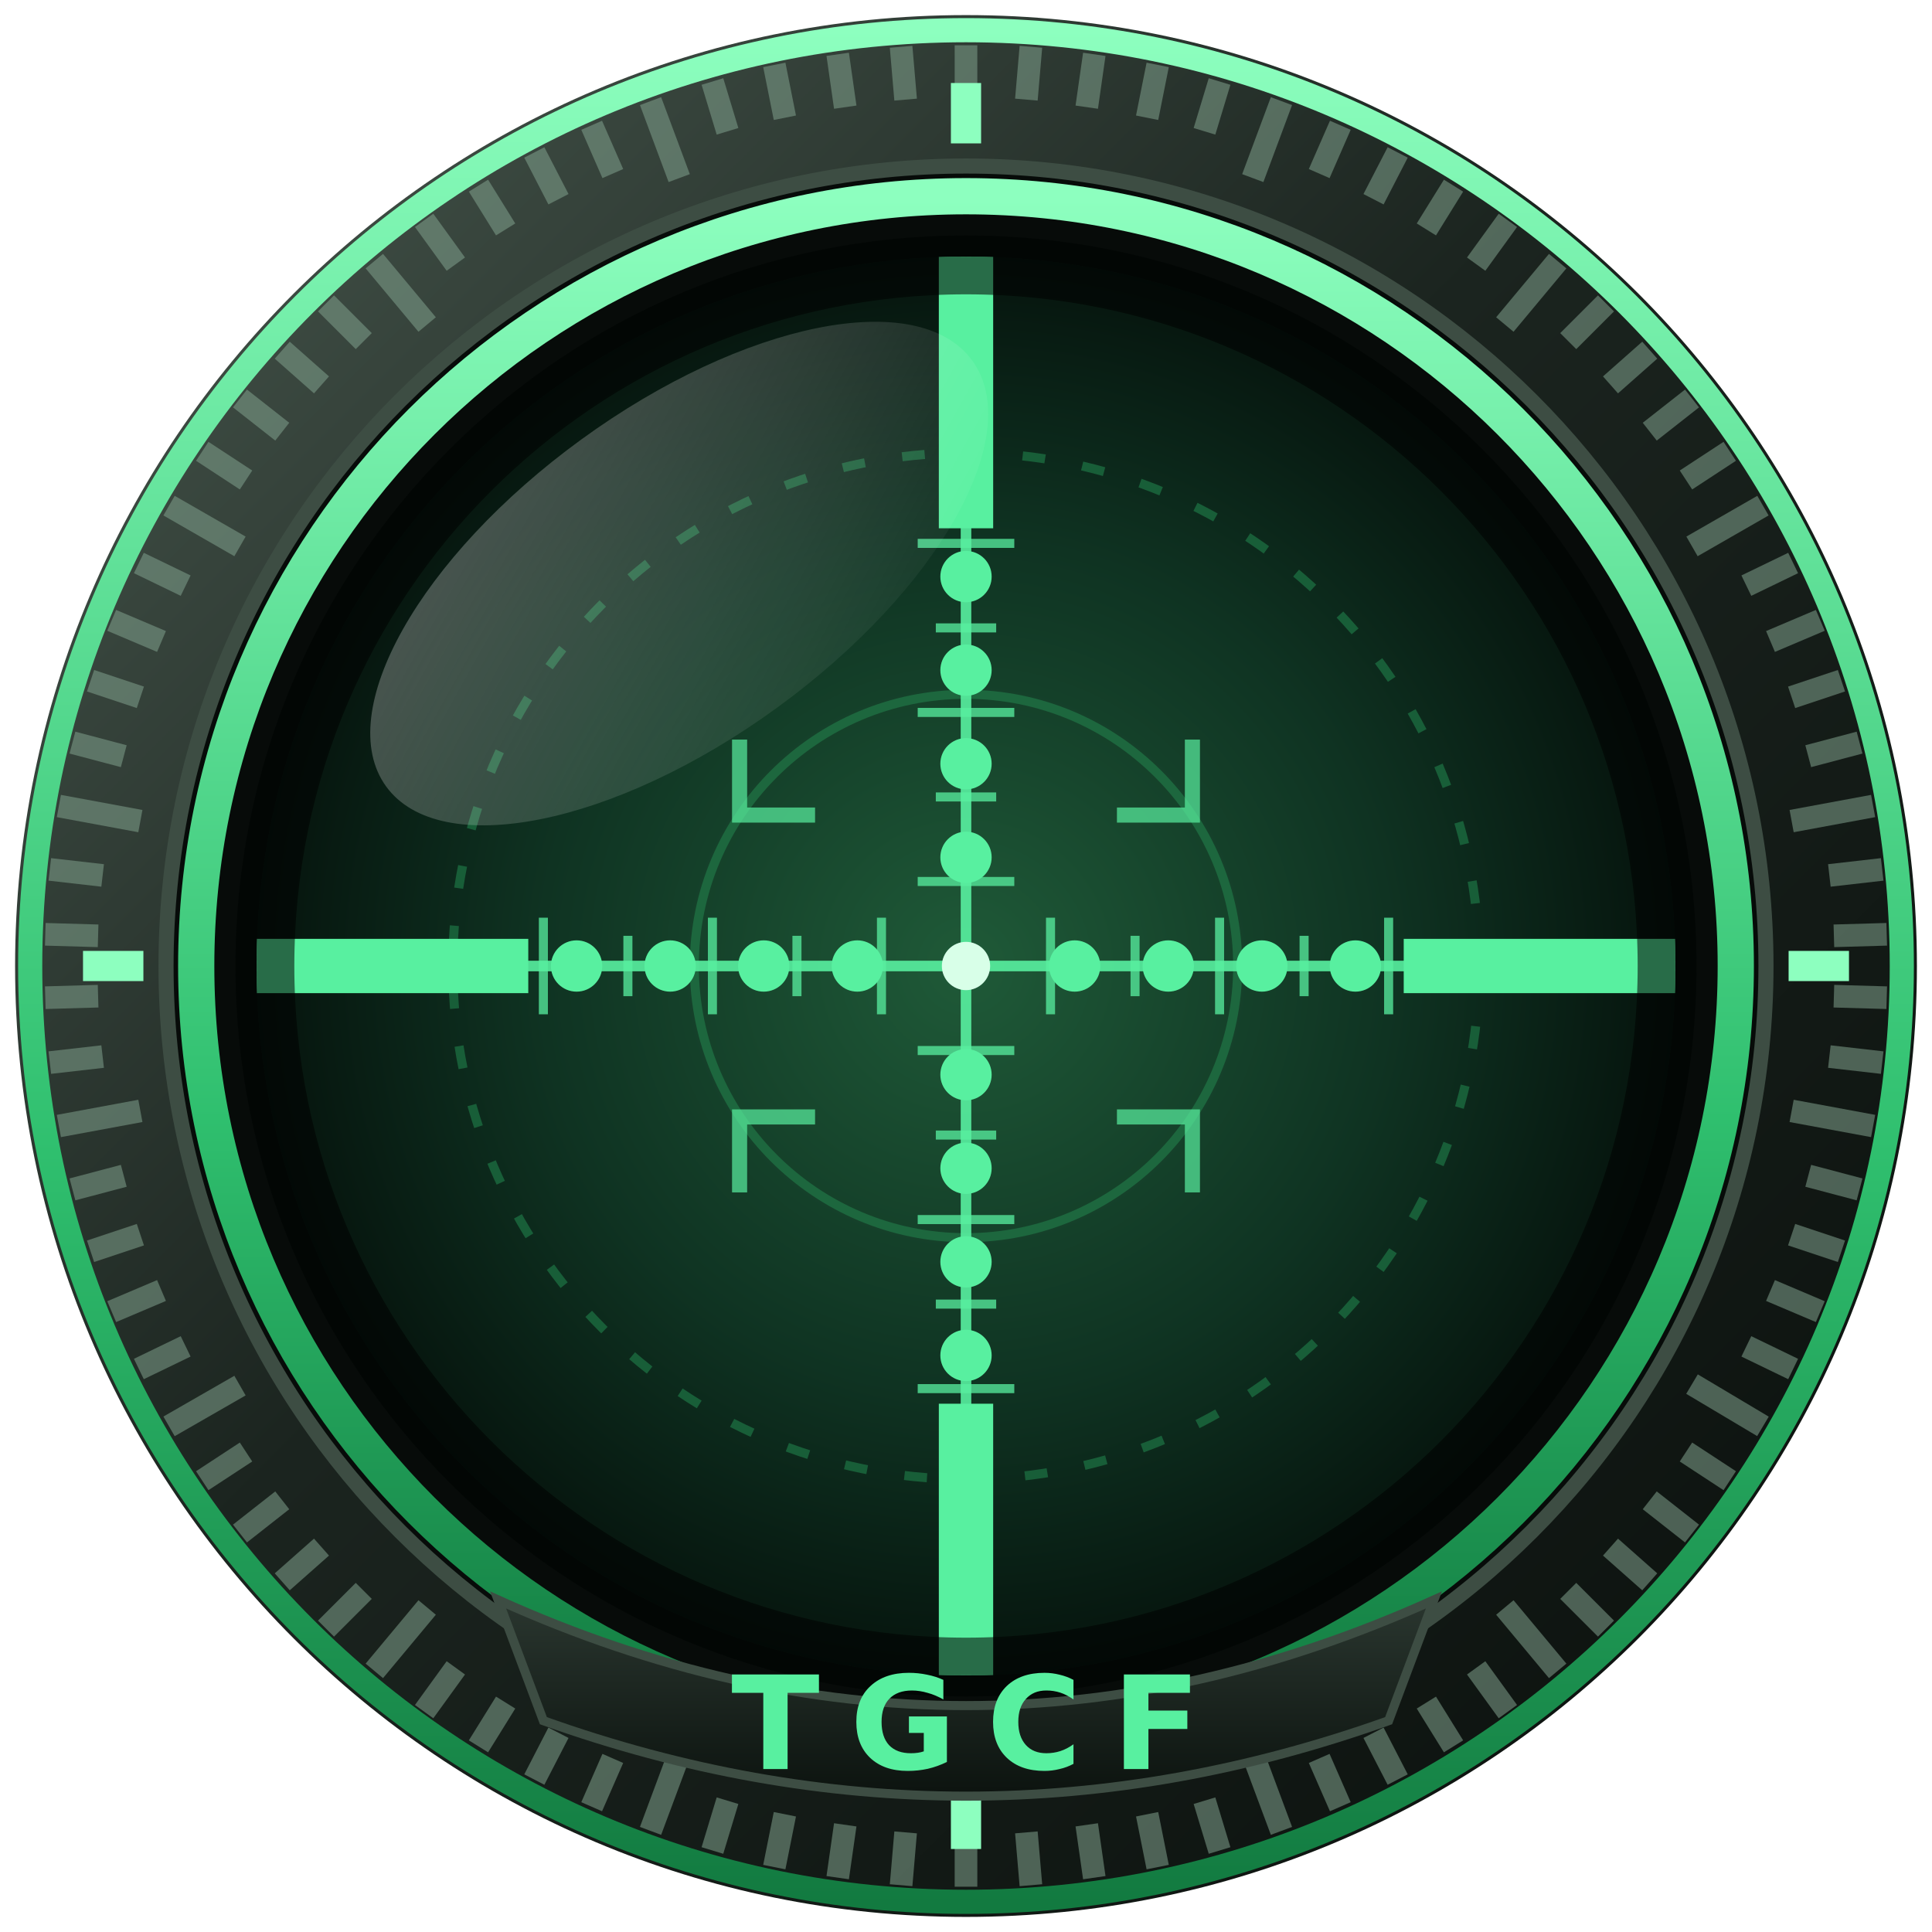
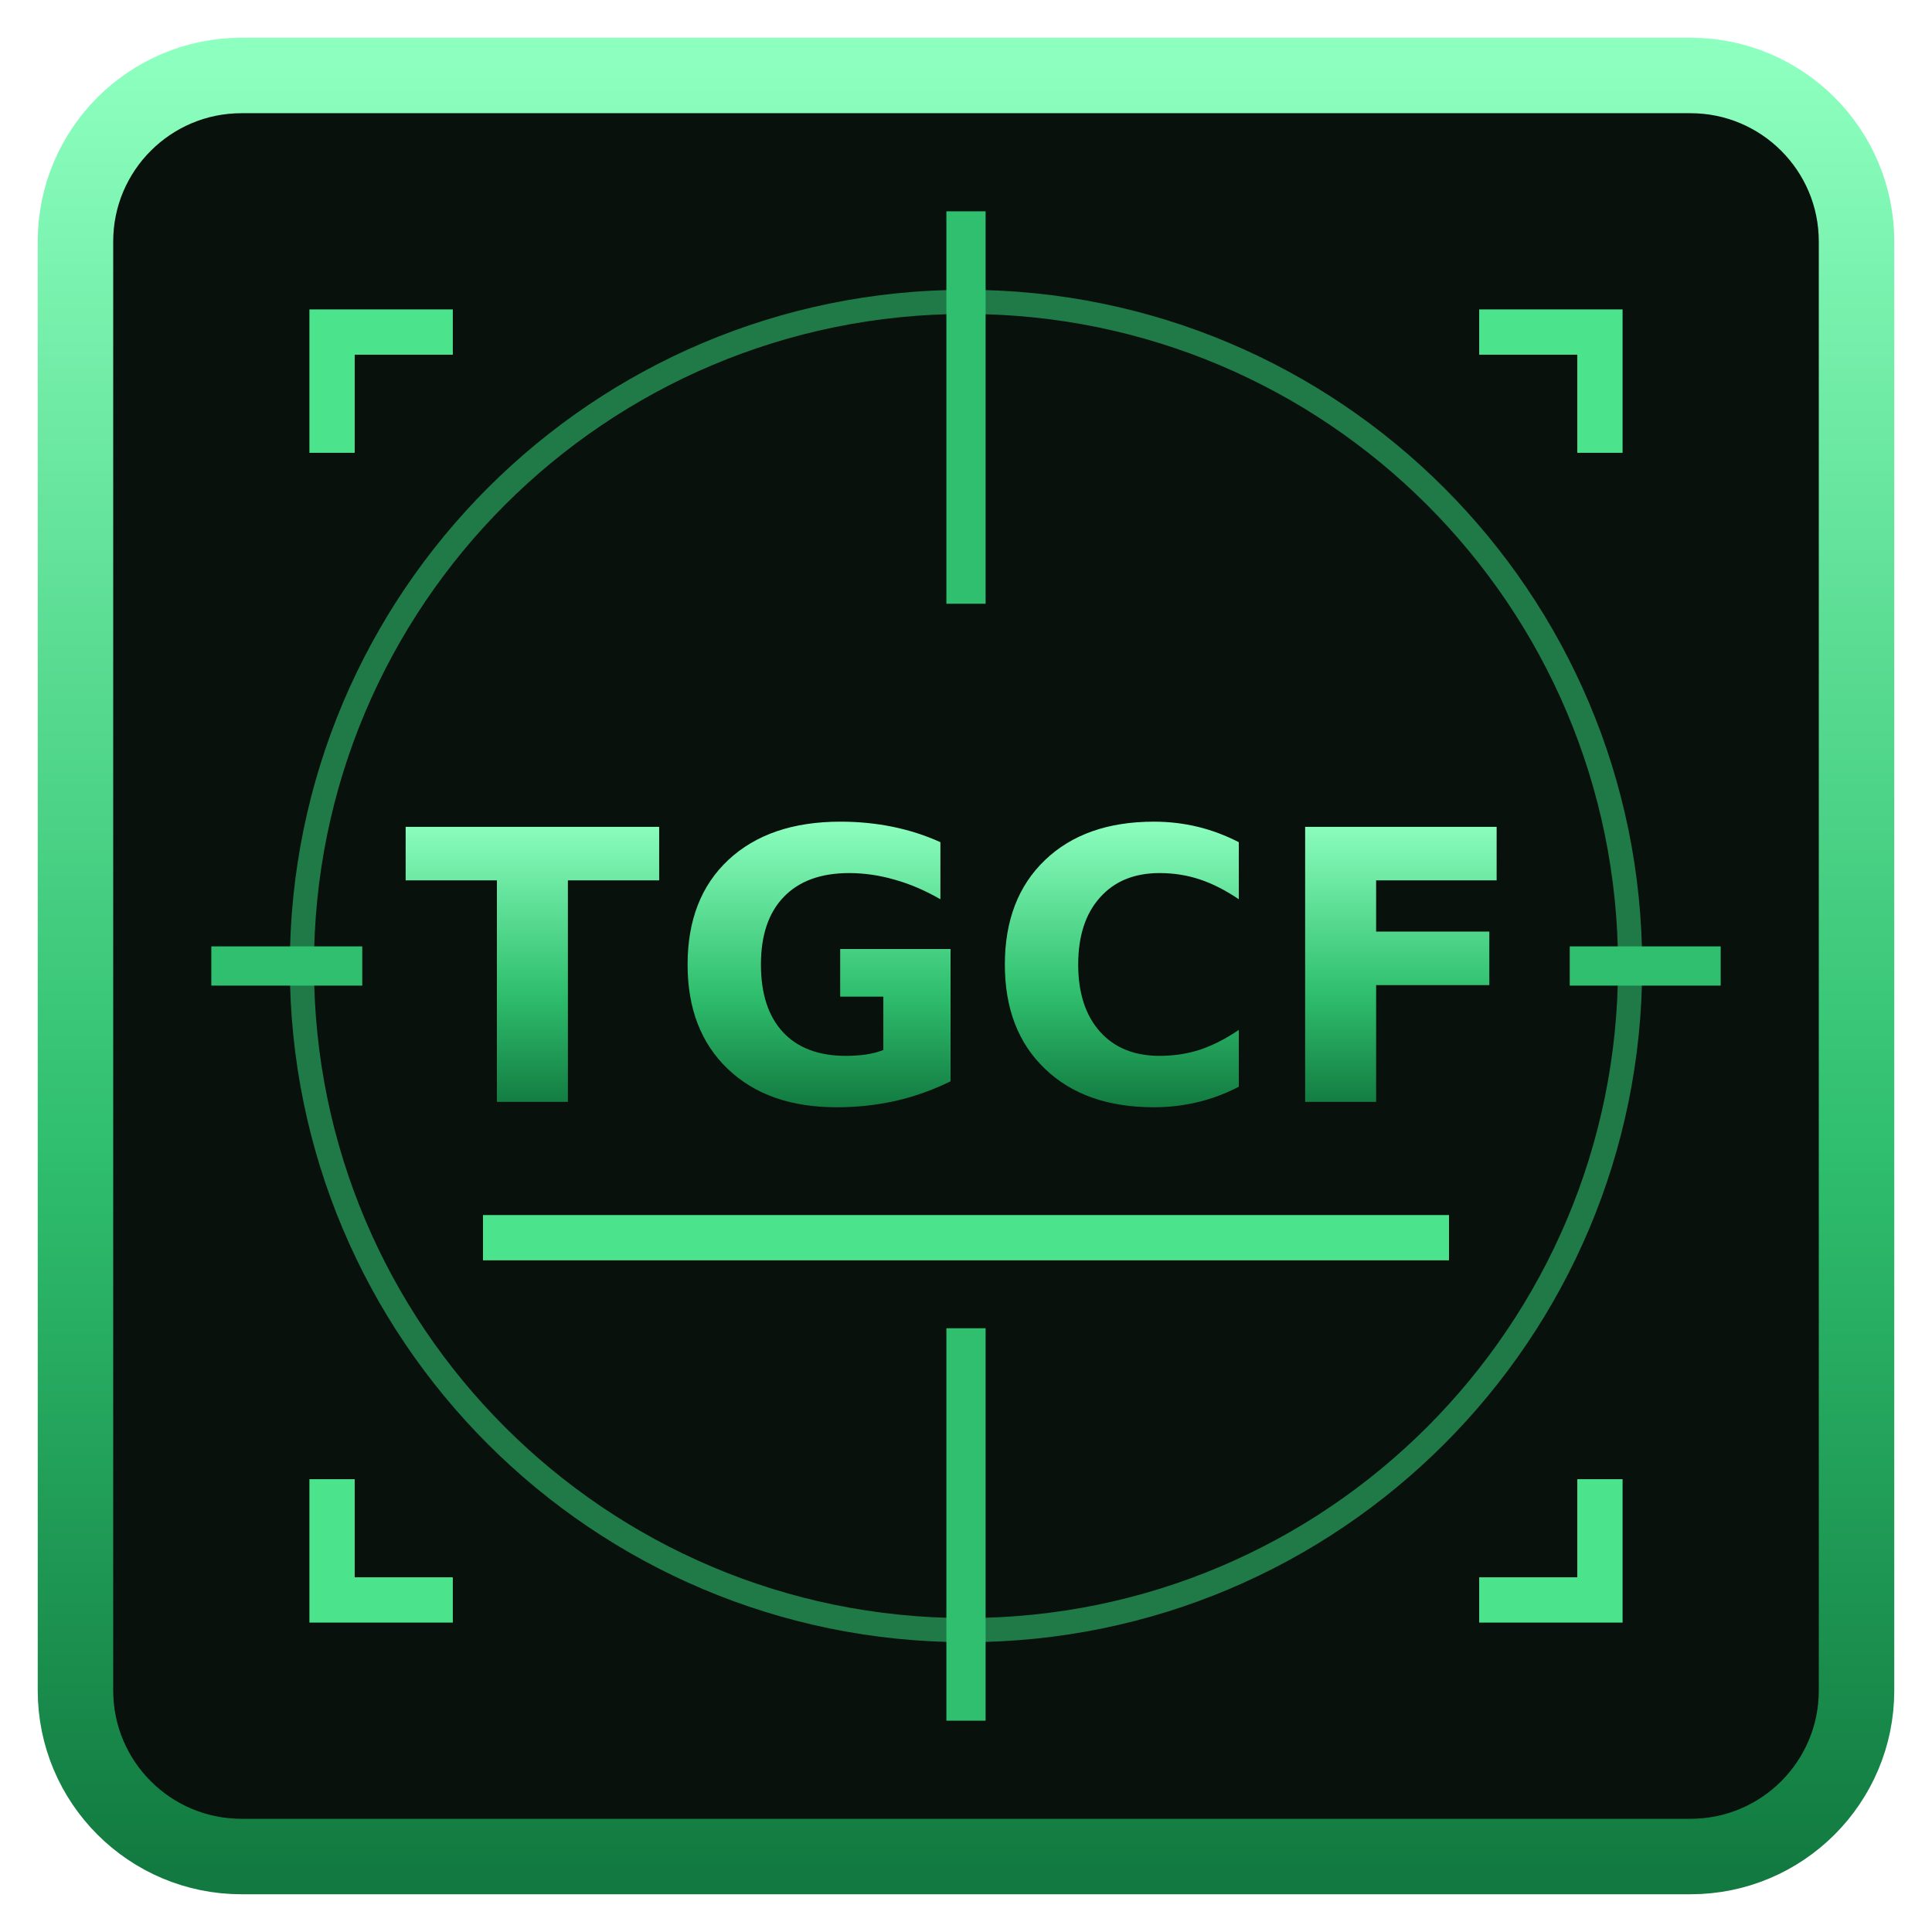
<svg xmlns="http://www.w3.org/2000/svg" viewBox="0 0 128 128">
  <defs>
-     <linearGradient id="gm" x1="0" y1="0" x2="1" y2="1">
-       <stop offset="0" stop-color="#4a5a50" />
-       <stop offset=".45" stop-color="#1b241f" />
-       <stop offset="1" stop-color="#0a0f0c" />
-     </linearGradient>
-     <linearGradient id="gr" x1="0" y1="0" x2="0" y2="1">
+     <linearGradient id="g" x1="0" y1="0" x2="0" y2="1">
      <stop offset="0" stop-color="#8dffbf" />
      <stop offset=".6" stop-color="#2fbf6e" />
      <stop offset="1" stop-color="#127a40" />
    </linearGradient>
-     <radialGradient id="lens" cx=".5" cy=".5" r=".55">
-       <stop offset="0" stop-color="#1f5a38" />
-       <stop offset=".55" stop-color="#0f3322" />
-       <stop offset=".9" stop-color="#06150e" />
-       <stop offset="1" stop-color="#020805" />
-     </radialGradient>
-     <linearGradient id="sh" x1="0" y1="0" x2="1" y2="1">
-       <stop offset="0" stop-color="#fff" stop-opacity=".30" />
-       <stop offset="1" stop-color="#fff" stop-opacity="0" />
-     </linearGradient>
-     <linearGradient id="pl" x1="0" y1="0" x2="0" y2="1">
-       <stop offset="0" stop-color="#2a362f" />
-       <stop offset="1" stop-color="#0c130f" />
-     </linearGradient>
-     <clipPath id="lc">
-       <circle cx="64" cy="64" r="47" />
-     </clipPath>
  </defs>
-   <circle cx="64" cy="64" r="63" fill="url(#gm)" />
-   <circle cx="64" cy="64" r="62" fill="none" stroke="url(#gr)" stroke-width="1.6" />
-   <path d="M64.0 3.0L64.0 8.5M68.3 3.1L68.0 6.6M72.5 3.6L72.0 7.1M76.7 4.3L76.0 7.8M80.8 5.4L79.8 8.7M84.9 6.7L83.0 11.8M88.8 8.3L87.4 11.5M92.6 10.1L91.0 13.2M96.3 12.3L94.5 15.2M99.9 14.6L97.8 17.5M103.2 17.3L99.7 21.5M106.4 20.1L103.9 22.6M109.3 23.2L106.7 25.5M112.1 26.4L109.3 28.6M114.6 29.9L111.7 31.8M116.8 33.5L112.1 36.2M118.8 37.3L115.7 38.8M120.6 41.1L117.3 42.5M122.0 45.1L118.7 46.2M123.2 49.2L119.8 50.1M124.1 53.4L118.7 54.4M124.7 57.6L121.2 58.0M125.0 61.9L121.5 62.0M125.0 66.1L121.5 66.0M124.7 70.4L121.2 70.0M124.1 74.6L118.7 73.6M123.2 78.8L119.8 77.9M122.0 82.9L118.7 81.8M120.6 86.9L117.3 85.5M118.8 90.7L115.7 89.2M116.8 94.5L112.1 91.7M114.6 98.1L111.7 96.2M112.1 101.6L109.3 99.4M109.3 104.8L106.7 102.5M106.4 107.9L103.9 105.4M103.2 110.7L99.7 106.5M99.9 113.4L97.8 110.5M96.3 115.7L94.5 112.8M92.6 117.9L91.0 114.8M88.8 119.7L87.4 116.5M84.9 121.3L83.0 116.2M80.8 122.6L79.8 119.3M76.7 123.7L76.0 120.2M72.5 124.4L72.0 120.9M68.3 124.9L68.0 121.4M64.0 125.0L64.0 119.5M59.7 124.9L60.0 121.4M55.5 124.4L56.0 120.9M51.3 123.7L52.0 120.2M47.2 122.6L48.2 119.3M43.1 121.3L45.0 116.2M39.2 119.7L40.6 116.5M35.4 117.9L37.0 114.8M31.7 115.7L33.5 112.8M28.1 113.4L30.2 110.5M24.8 110.7L28.3 106.5M21.6 107.9L24.1 105.4M18.7 104.8L21.3 102.5M15.9 101.6L18.7 99.4M13.4 98.1L16.3 96.2M11.2 94.5L15.9 91.8M9.2 90.7L12.3 89.2M7.4 86.9L10.7 85.5M6.0 82.9L9.3 81.8M4.8 78.8L8.2 77.9M3.9 74.6L9.3 73.6M3.3 70.4L6.8 70.0M3.0 66.1L6.5 66.0M3.0 61.9L6.5 62.0M3.3 57.6L6.8 58.0M3.9 53.4L9.3 54.4M4.8 49.2L8.2 50.1M6.0 45.1L9.3 46.2M7.4 41.1L10.7 42.5M9.2 37.3L12.3 38.8M11.2 33.5L15.9 36.2M13.4 29.9L16.3 31.8M15.9 26.4L18.7 28.6M18.7 23.2L21.3 25.5M21.6 20.1L24.1 22.6M24.8 17.3L28.3 21.5M28.1 14.6L30.2 17.5M31.7 12.3L33.5 15.2M35.4 10.1L37.0 13.2M39.2 8.3L40.6 11.5M43.1 6.7L45.0 11.8M47.2 5.4L48.2 8.7M51.3 4.3L52.0 7.8M55.5 3.6L56.0 7.1M59.7 3.1L60.0 6.6" stroke="#7fa08c" stroke-width="1.5" opacity=".55" />
-   <circle cx="64" cy="64" r="53" fill="#070b09" stroke="#3d4d43" stroke-width="1" />
-   <circle cx="64" cy="64" r="51" fill="none" stroke="url(#gr)" stroke-width="2.4" />
-   <circle cx="64" cy="64" r="48.4" fill="#020604" />
-   <circle cx="64" cy="64" r="47" fill="url(#lens)" />
-   <g clip-path="url(#lc)">
-     <circle cx="64" cy="64" r="34" fill="none" stroke="#2fbf6e" stroke-width=".6" opacity=".35" stroke-dasharray="1.5 2.5" />
-     <circle cx="64" cy="64" r="18" fill="none" stroke="#2fbf6e" stroke-width=".6" opacity=".3" />
-     <path d="M64 17V35M64 93V111M17 64H35M93 64H111" stroke="#58f0a0" stroke-width="3.6" stroke-linecap="butt" />
-     <path d="M64 17V111M17 64H111" stroke="#58f0a0" stroke-width=".7" opacity=".9" />
-     <g stroke="#58f0a0" stroke-width=".6" opacity=".75" fill="none">
-       <path d="M58.4 60.8V67.2M69.6 60.8V67.2M60.8 58.4H67.2M60.8 69.6H67.2M52.8 62V66M75.2 62V66M62 52.8H66M62 75.2H66M47.2 60.8V67.2M80.8 60.8V67.2M60.8 47.2H67.2M60.8 80.8H67.2M41.6 62V66M86.4 62V66M62 41.6H66M62 86.4H66M36.0 60.8V67.2M92.0 60.8V67.2M60.8 36.0H67.2M60.8 92.0H67.2" />
-     </g>
-     <g fill="#58f0a0">
-       <ellipse cx="56.8" cy="64.0" rx="1.7" ry="1.7" />
-       <ellipse cx="71.2" cy="64.0" rx="1.7" ry="1.7" />
-       <ellipse cx="64.0" cy="71.2" rx="1.7" ry="1.7" />
-       <ellipse cx="64" cy="56.8" rx="1.7" ry="1.7" />
-       <ellipse cx="50.6" cy="64.0" rx="1.7" ry="1.7" />
-       <ellipse cx="77.4" cy="64.0" rx="1.7" ry="1.7" />
-       <ellipse cx="64.0" cy="77.4" rx="1.7" ry="1.7" />
-       <ellipse cx="64" cy="50.6" rx="1.7" ry="1.7" />
-       <ellipse cx="44.4" cy="64.0" rx="1.7" ry="1.7" />
-       <ellipse cx="83.6" cy="64.0" rx="1.7" ry="1.7" />
-       <ellipse cx="64.0" cy="83.6" rx="1.7" ry="1.7" />
-       <ellipse cx="64" cy="44.4" rx="1.7" ry="1.7" />
-       <ellipse cx="38.2" cy="64.0" rx="1.7" ry="1.7" />
-       <ellipse cx="89.8" cy="64.0" rx="1.7" ry="1.7" />
-       <ellipse cx="64.0" cy="89.8" rx="1.7" ry="1.7" />
-       <ellipse cx="64" cy="38.2" rx="1.7" ry="1.7" />
-     </g>
-     <path d="M54 54H49V49M74 54H79V49M54 74H49V79M74 74H79V79" fill="none" stroke="#58f0a0" stroke-width="1" opacity=".7" />
-     <circle cx="64" cy="64" r="1.6" fill="#d8ffe8" />
-     <ellipse cx="45" cy="38" rx="24" ry="11" transform="rotate(-36 45 38)" fill="url(#sh)" />
-     <circle cx="64" cy="64" r="47" fill="none" stroke="#000" stroke-opacity=".55" stroke-width="5" />
-   </g>
-   <path d="M64 5.5V9.5M64 118.5V122.5M5.5 64H9.5M118.5 64H122.5" stroke="#8dffbf" stroke-width="2" />
-   <path d="M33 106Q64 120 95 106L92 114Q64 124 36 114Z" fill="url(#pl)" stroke="#3d4d43" stroke-width=".6" />
-   <text x="64" y="117.2" text-anchor="middle" font-family="Impact,Haettenschweiler,'Arial Black','DejaVu Sans',sans-serif" font-weight="900" font-size="8.6" letter-spacing="2" fill="#58f0a0">TGCF</text>
+   <rect x="5" y="5" width="118" height="118" rx="11" fill="#08110c" stroke="url(#g)" stroke-width="5" />
+   <circle cx="64" cy="64" r="44" fill="none" stroke="#2fbf6e" stroke-width="1.6" opacity=".6" />
+   <path d="M64 14V40M64 88V114M14 64H24M104 64H114" stroke="#2fbf6e" stroke-width="2.6" />
+   <text x="64" y="73" text-anchor="middle" font-family="Impact,Haettenschweiler,'Arial Black','DejaVu Sans',sans-serif" font-weight="900" font-size="25" letter-spacing=".5" fill="url(#g)">TGCF</text>
+   <path d="M32 82H96" stroke="#4be38c" stroke-width="3" />
+   <path d="M30 22H22V30M98 22H106V30M30 106H22V98M98 106H106V98" fill="none" stroke="#4be38c" stroke-width="3" />
</svg>
